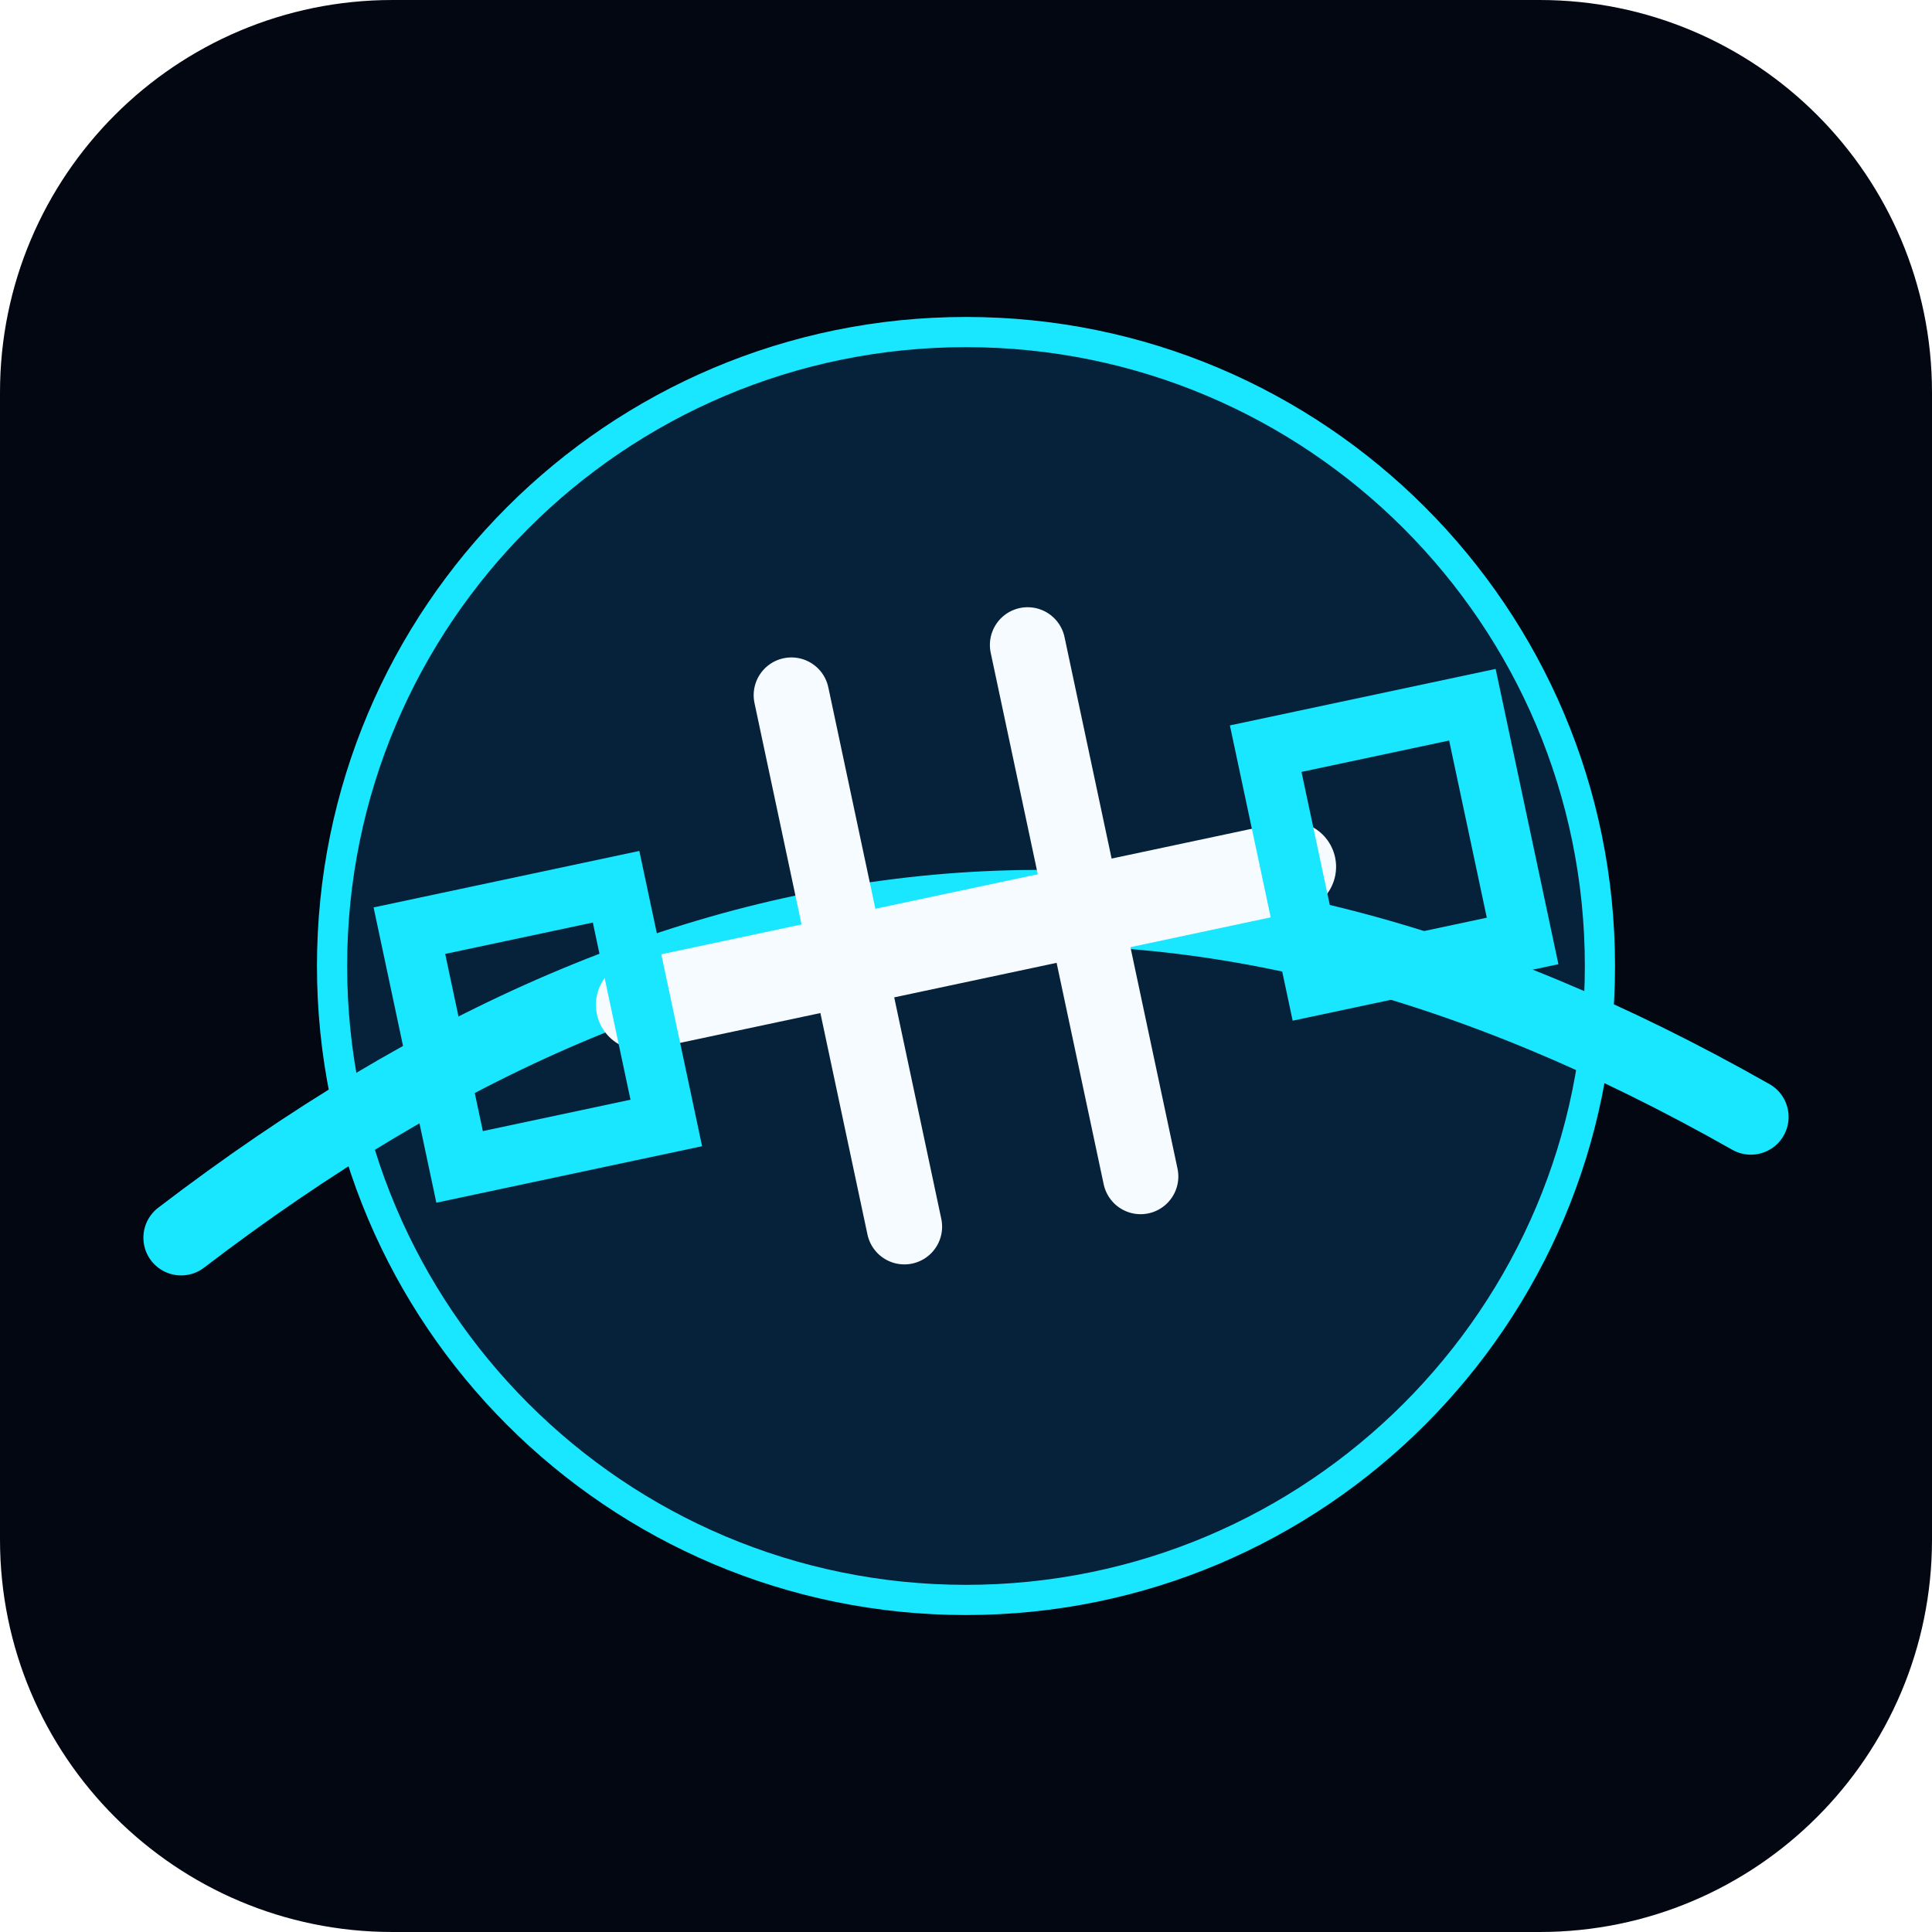
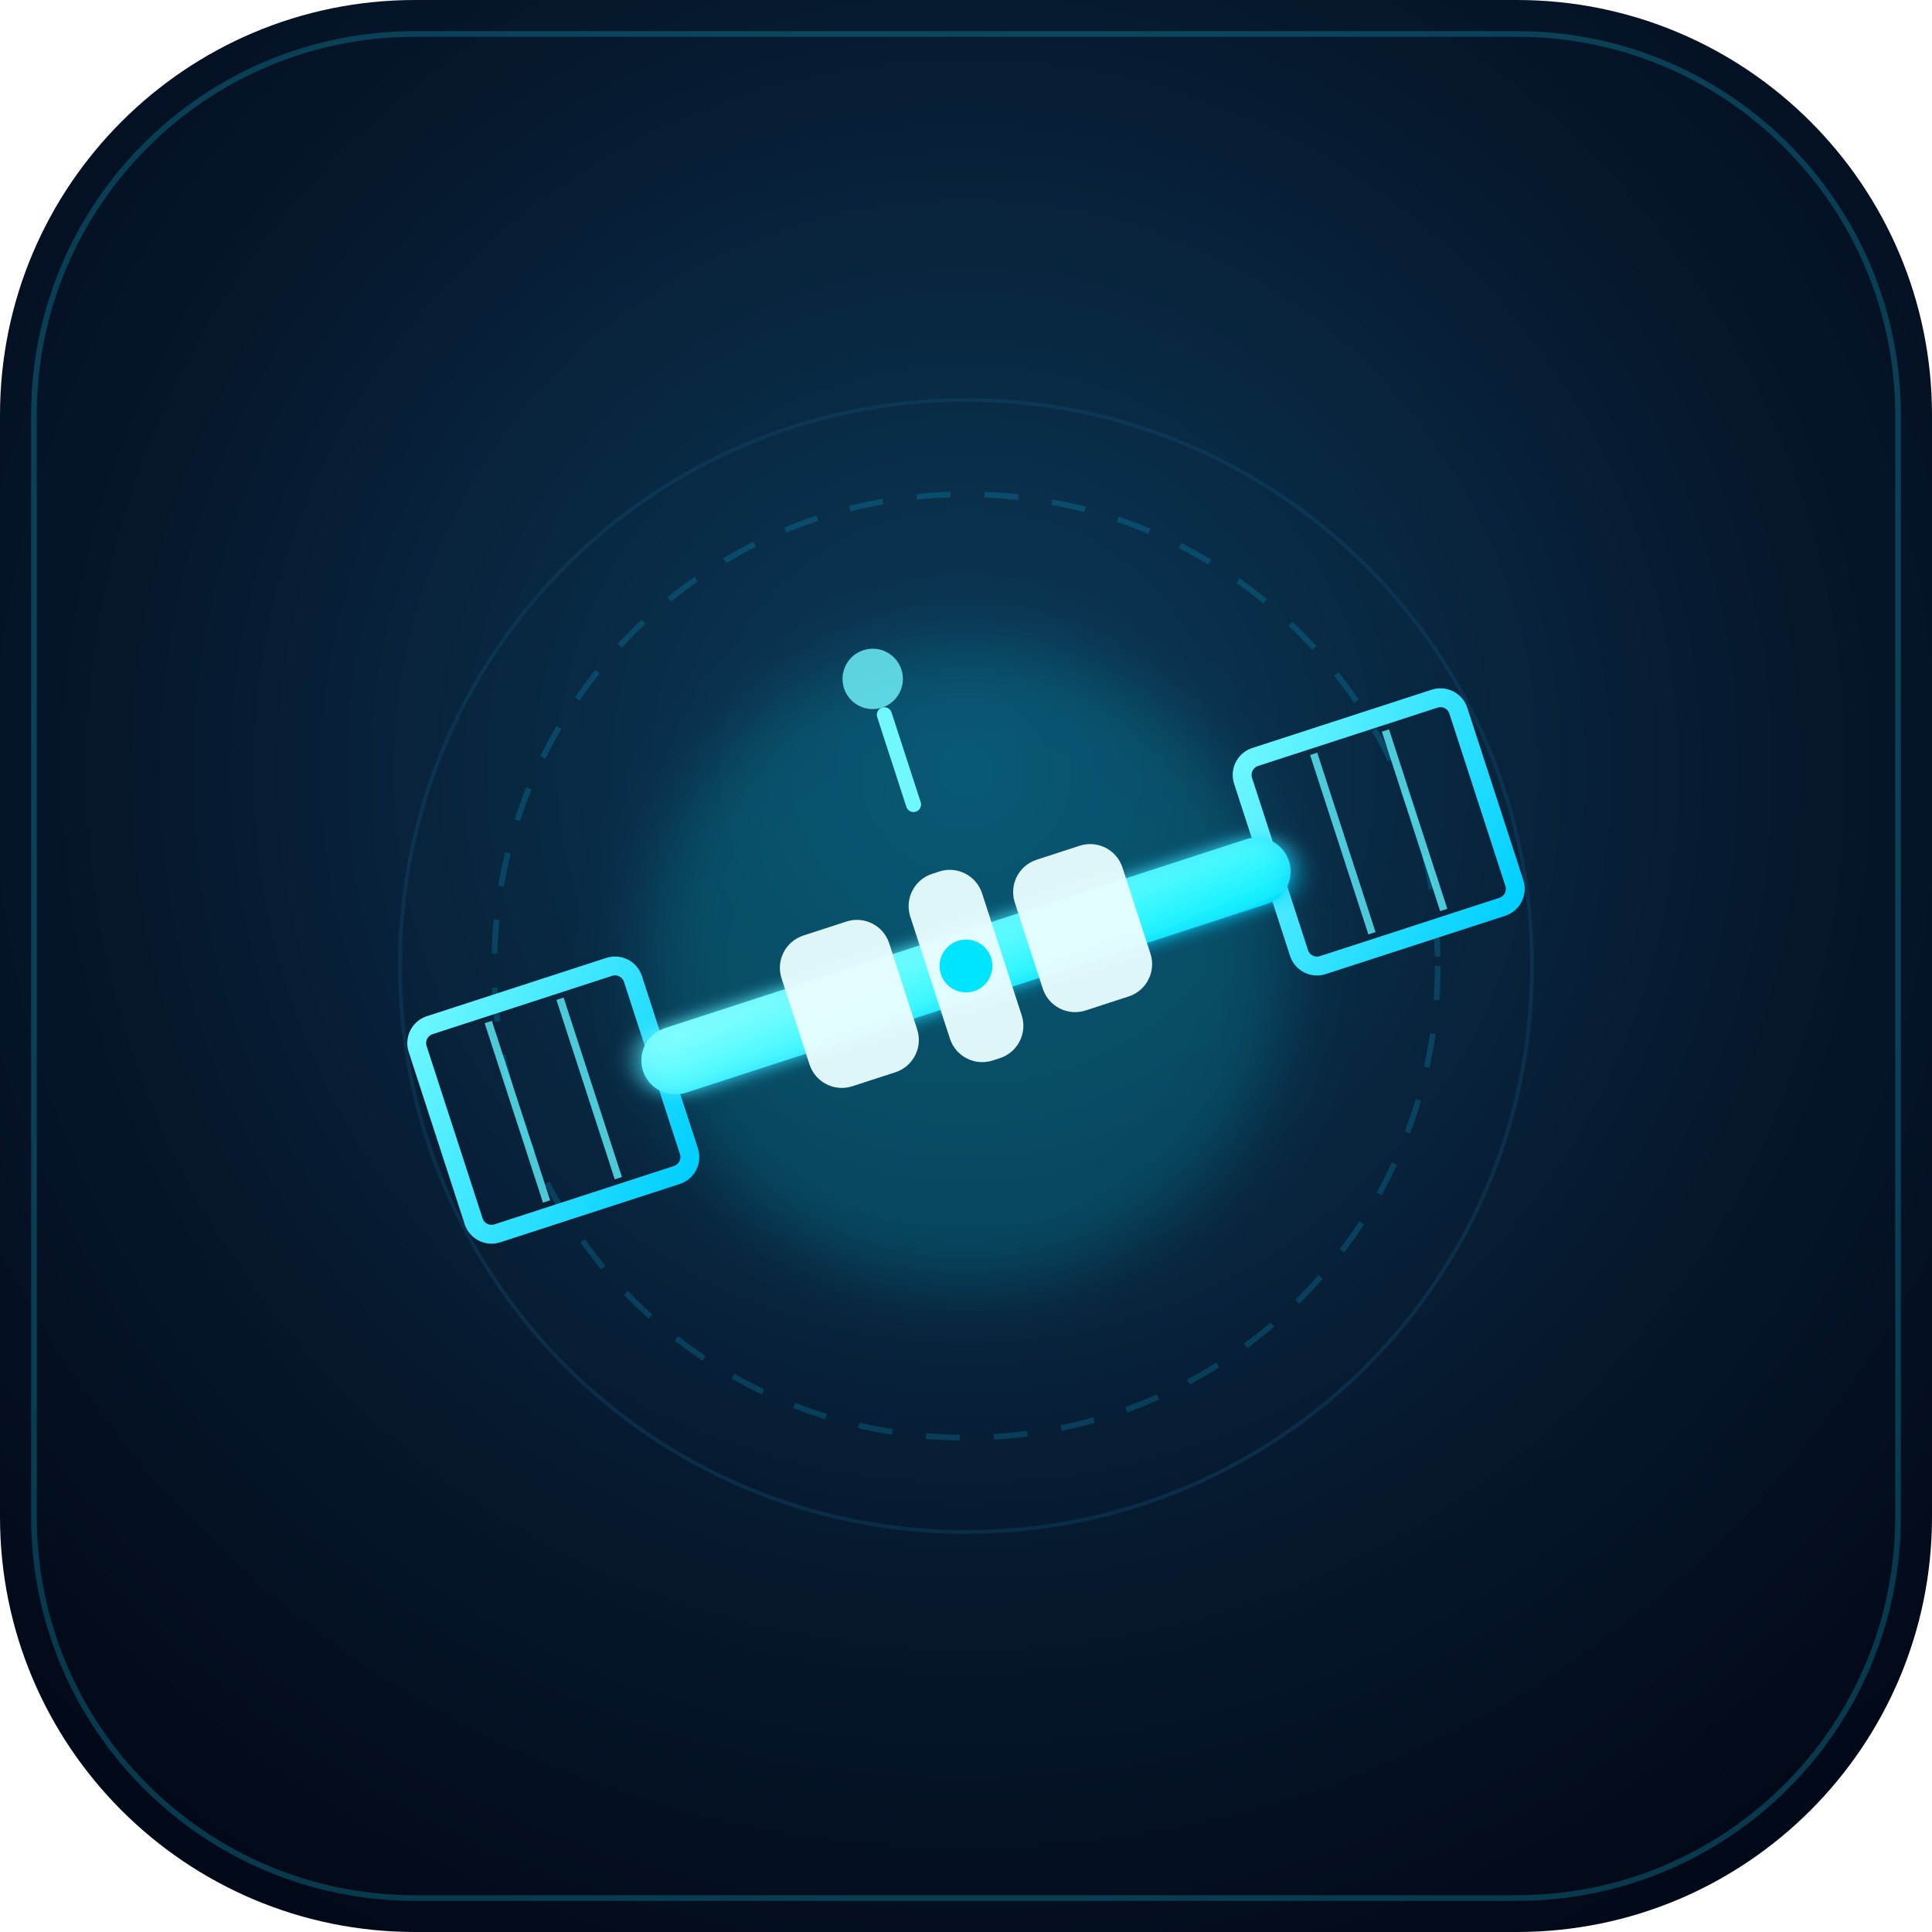
- <svg xmlns="http://www.w3.org/2000/svg" viewBox="0 0 128 128">
-   <rect width="128" height="128" rx="26" fill="#020712" />
-   <circle cx="64" cy="64" r="42" fill="#06213a" stroke="#18e7ff" stroke-width="2" />
-   <path d="M12 82c34-26 67-29 104-8" fill="none" stroke="#18e7ff" stroke-width="5" stroke-linecap="round" />
-   <g transform="translate(64 62) rotate(-12)" fill="none" stroke="#f6fbff" stroke-linecap="round">
-     <path d="M-22 0H22" stroke-width="6" />
-     <path d="M-8-18v36M8-18v36" stroke-width="5" />
-     <rect x="-36" y="-8" width="14" height="16" stroke="#18e7ff" stroke-width="4" />
-     <rect x="22" y="-8" width="14" height="16" stroke="#18e7ff" stroke-width="4" />
+ <svg xmlns="http://www.w3.org/2000/svg" width="1024" height="1024" viewBox="0 0 1024 1024" fill="none">
+   <defs>
+     <radialGradient id="bgGlow" cx="50%" cy="40%" r="70%">
+       <stop offset="0%" stop-color="#0B3B5A" />
+       <stop offset="60%" stop-color="#06182D" />
+       <stop offset="100%" stop-color="#020817" />
+     </radialGradient>
+     <linearGradient id="cyanGlow" x1="0" y1="0" x2="1" y2="1">
+       <stop offset="0%" stop-color="#6CF7FF" />
+       <stop offset="100%" stop-color="#00CFFF" />
+     </linearGradient>
+     <filter id="outerGlow" x="-50%" y="-50%" width="200%" height="200%">
+       <feGaussianBlur stdDeviation="18" result="blur" />
+       <feColorMatrix in="blur" type="matrix" values="0 0 0 0 0                 0 0 0 0 0.85                 0 0 0 0 1                 0 0 0 0.9 0" />
+     </filter>
+     <filter id="softGlow" x="-50%" y="-50%" width="200%" height="200%">
+       <feGaussianBlur stdDeviation="6" result="blur" />
+       <feBlend in="SourceGraphic" in2="blur" mode="screen" />
+     </filter>
+   </defs>
+   <rect width="1024" height="1024" rx="220" fill="url(#bgGlow)" />
+   <circle cx="512" cy="512" r="300" stroke="#114C73" stroke-width="2" opacity="0.35" />
+   <circle cx="512" cy="512" r="250" stroke="#0BCFFF" stroke-width="3" opacity="0.18" stroke-dasharray="18 18" />
+   <circle cx="512" cy="512" r="170" fill="#12DFFF" opacity="0.18" filter="url(#outerGlow)" />
+   <g transform="translate(512 512) rotate(-18)">
+     <rect x="-290" y="-58" width="120" height="116" rx="10" fill="none" stroke="url(#cyanGlow)" stroke-width="10" />
+     <line x1="-250" y1="-50" x2="-250" y2="50" stroke="#5EF2FF" stroke-width="4" opacity="0.8" />
+     <line x1="-210" y1="-50" x2="-210" y2="50" stroke="#5EF2FF" stroke-width="4" opacity="0.8" />
+     <rect x="170" y="-58" width="120" height="116" rx="10" fill="none" stroke="url(#cyanGlow)" stroke-width="10" />
+     <line x1="210" y1="-50" x2="210" y2="50" stroke="#5EF2FF" stroke-width="4" opacity="0.8" />
+     <line x1="250" y1="-50" x2="250" y2="50" stroke="#5EF2FF" stroke-width="4" opacity="0.8" />
+     <rect x="-180" y="-18" width="360" height="36" rx="18" fill="url(#cyanGlow)" filter="url(#softGlow)" />
+     <rect x="-95" y="-42" width="60" height="84" rx="18" fill="#E8FDFF" opacity="0.96" />
+     <rect x="-20" y="-52" width="40" height="104" rx="18" fill="#E8FDFF" opacity="0.96" />
+     <rect x="35" y="-42" width="60" height="84" rx="18" fill="#E8FDFF" opacity="0.96" />
+     <circle cx="0" cy="0" r="14" fill="#00E5FF" />
+     <line x1="0" y1="-90" x2="0" y2="-140" stroke="#70F7FF" stroke-width="8" stroke-linecap="round" />
+     <circle cx="0" cy="-160" r="16" fill="#70F7FF" opacity="0.8" />
  </g>
+   <rect x="18" y="18" width="988" height="988" rx="202" stroke="#1FDFFF" stroke-opacity="0.22" stroke-width="3" />
</svg>
